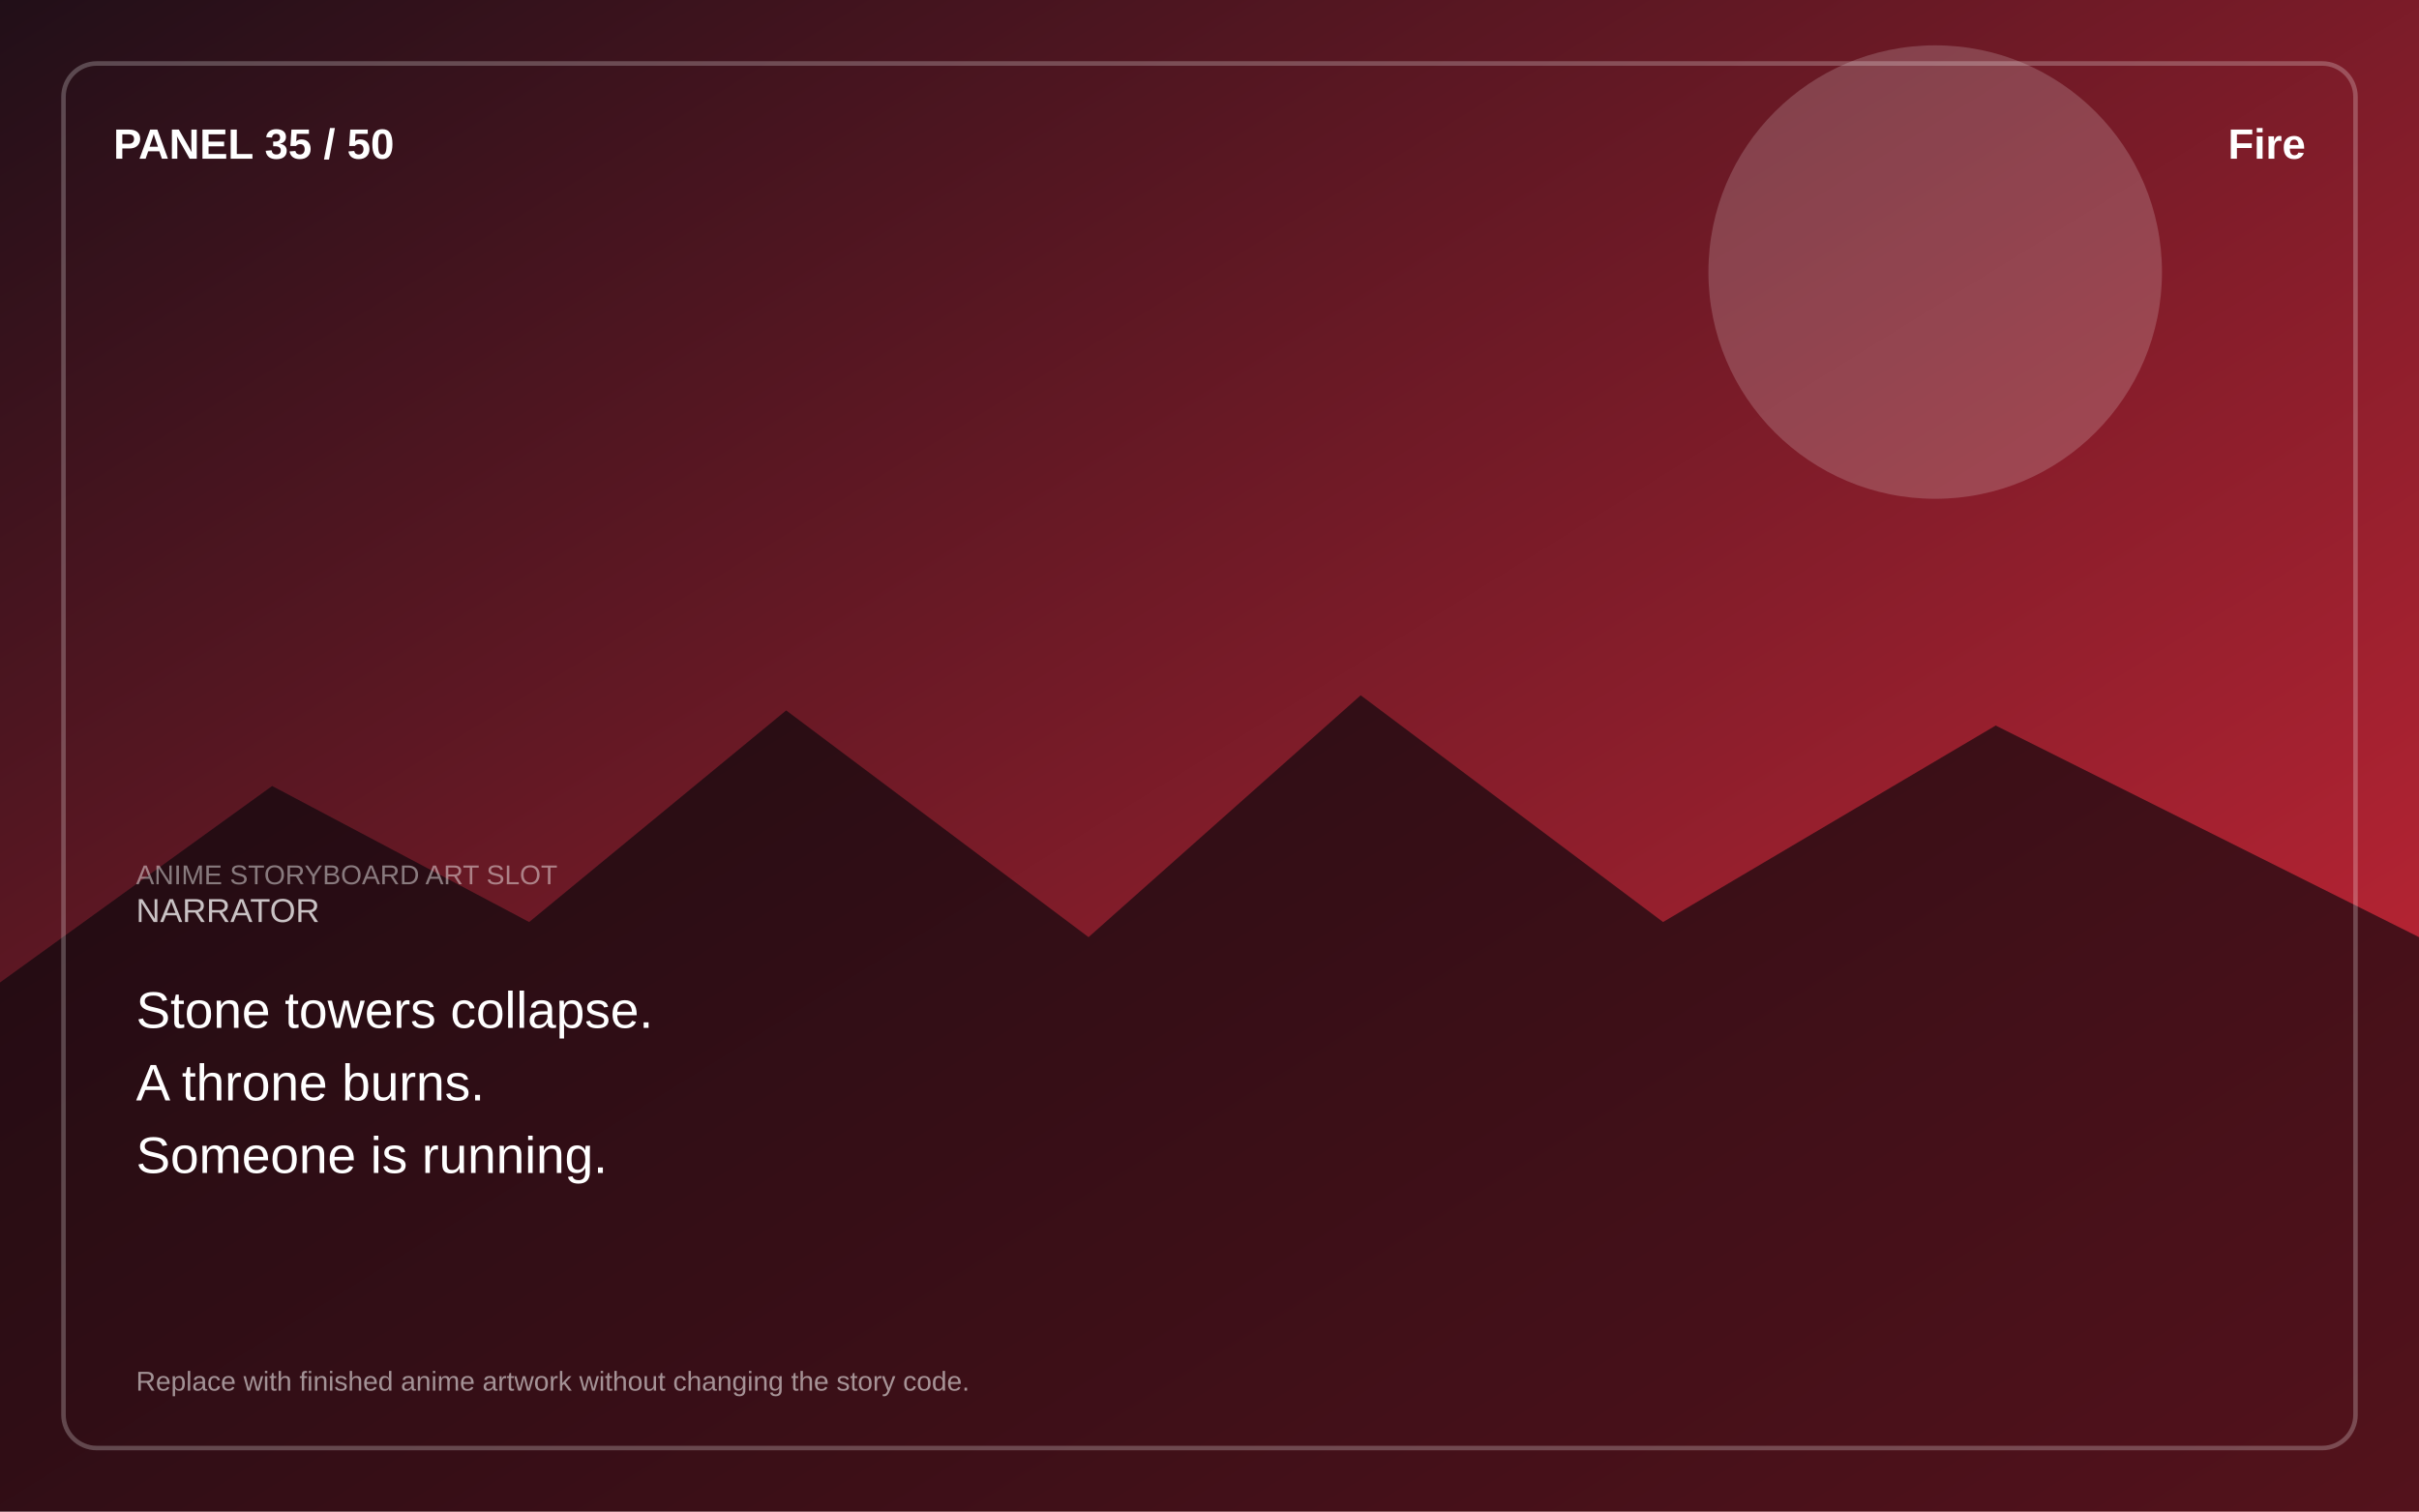
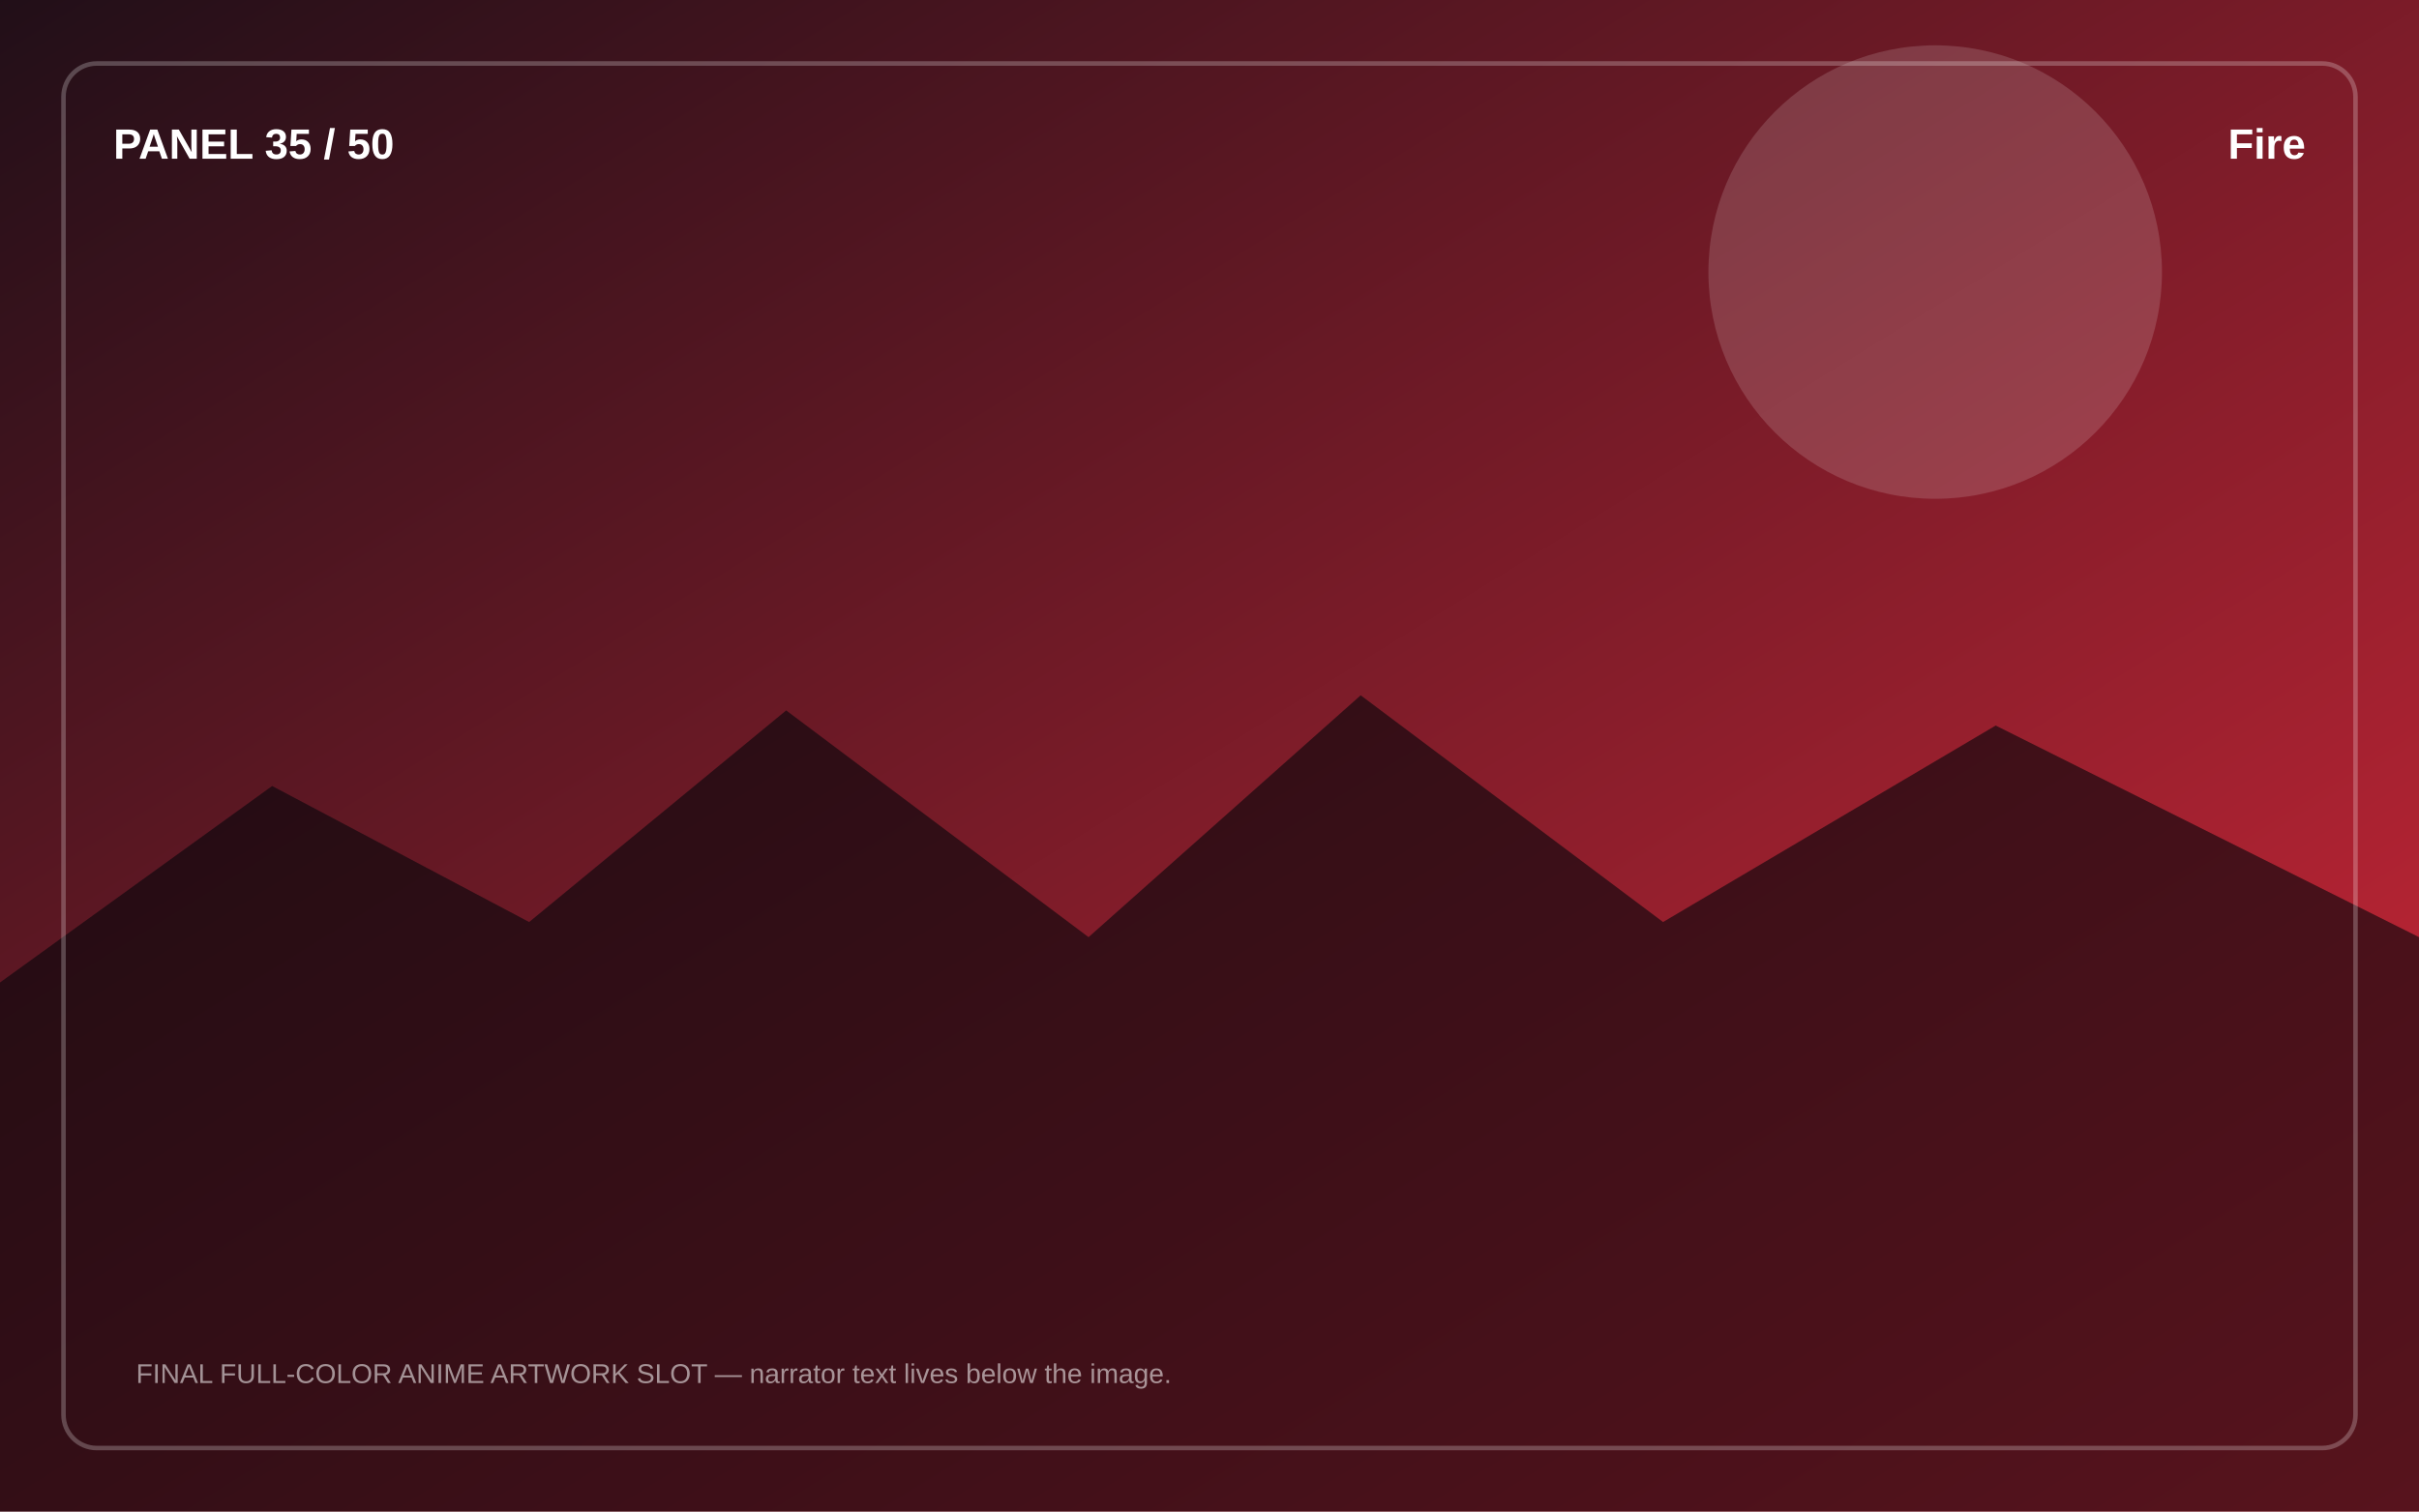
- <svg xmlns="http://www.w3.org/2000/svg" width="1600" height="1000">
+ <svg xmlns="http://www.w3.org/2000/svg" width="1600" height="1000" viewBox="0 0 1600 1000">
  <defs>
    <linearGradient id="g" x1="0" y1="0" x2="1" y2="1">
      <stop stop-color="#210f18" />
      <stop offset="1" stop-color="#d62839" />
    </linearGradient>
  </defs>
  <rect width="1600" height="1000" fill="url(#g)" />
-   <circle cx="1280" cy="180" r="150" fill="#fff" opacity=".18" />
-   <path d="M0 650 L180 520 350 610 520 470 720 620 900 460 1100 610 1320 480 1600 620 1600 1000 0 1000Z" fill="#03050a" opacity=".62" />
+   <circle cx="1280" cy="180" r="150" fill="#fff" opacity=".15" />
+   <path d="M0 650 L180 520 350 610 520 470 720 620 900 460 1100 610 1320 480 1600 620 1600 1000 0 1000Z" fill="#03050a" opacity=".60" />
  <rect x="42" y="42" width="1516" height="916" rx="22" fill="none" stroke="#fff" stroke-opacity=".24" stroke-width="3" />
  <text x="75" y="105" fill="#fff" font-family="Arial,sans-serif" font-size="28" font-weight="700">PANEL 35 / 50</text>
  <text x="1525" y="105" text-anchor="end" fill="#fff" font-family="Arial,sans-serif" font-size="28" font-weight="700">Fire</text>
-   <text x="90" y="610" fill="#fff" opacity=".75" font-family="Arial,sans-serif" font-size="22">NARRATOR</text>
-   <text x="90" y="585" fill="#fff" opacity=".45" font-family="Arial,sans-serif" font-size="18">ANIME STORYBOARD ART SLOT</text>
-   <text x="90" y="680" fill="#fff" font-family="Arial,sans-serif" font-size="34">Stone towers collapse.</text>
-   <text x="90" y="728" fill="#fff" font-family="Arial,sans-serif" font-size="34">A throne burns.</text>
-   <text x="90" y="776" fill="#fff" font-family="Arial,sans-serif" font-size="34">Someone is running.</text>
-   <text x="90" y="920" fill="#fff" opacity=".55" font-family="Arial,sans-serif" font-size="18">Replace with finished anime artwork without changing the story code.</text>
+   <text x="90" y="915" fill="#fff" opacity=".55" font-family="Arial,sans-serif" font-size="18">FINAL FULL-COLOR ANIME ARTWORK SLOT — narrator text lives below the image.</text>
</svg>
